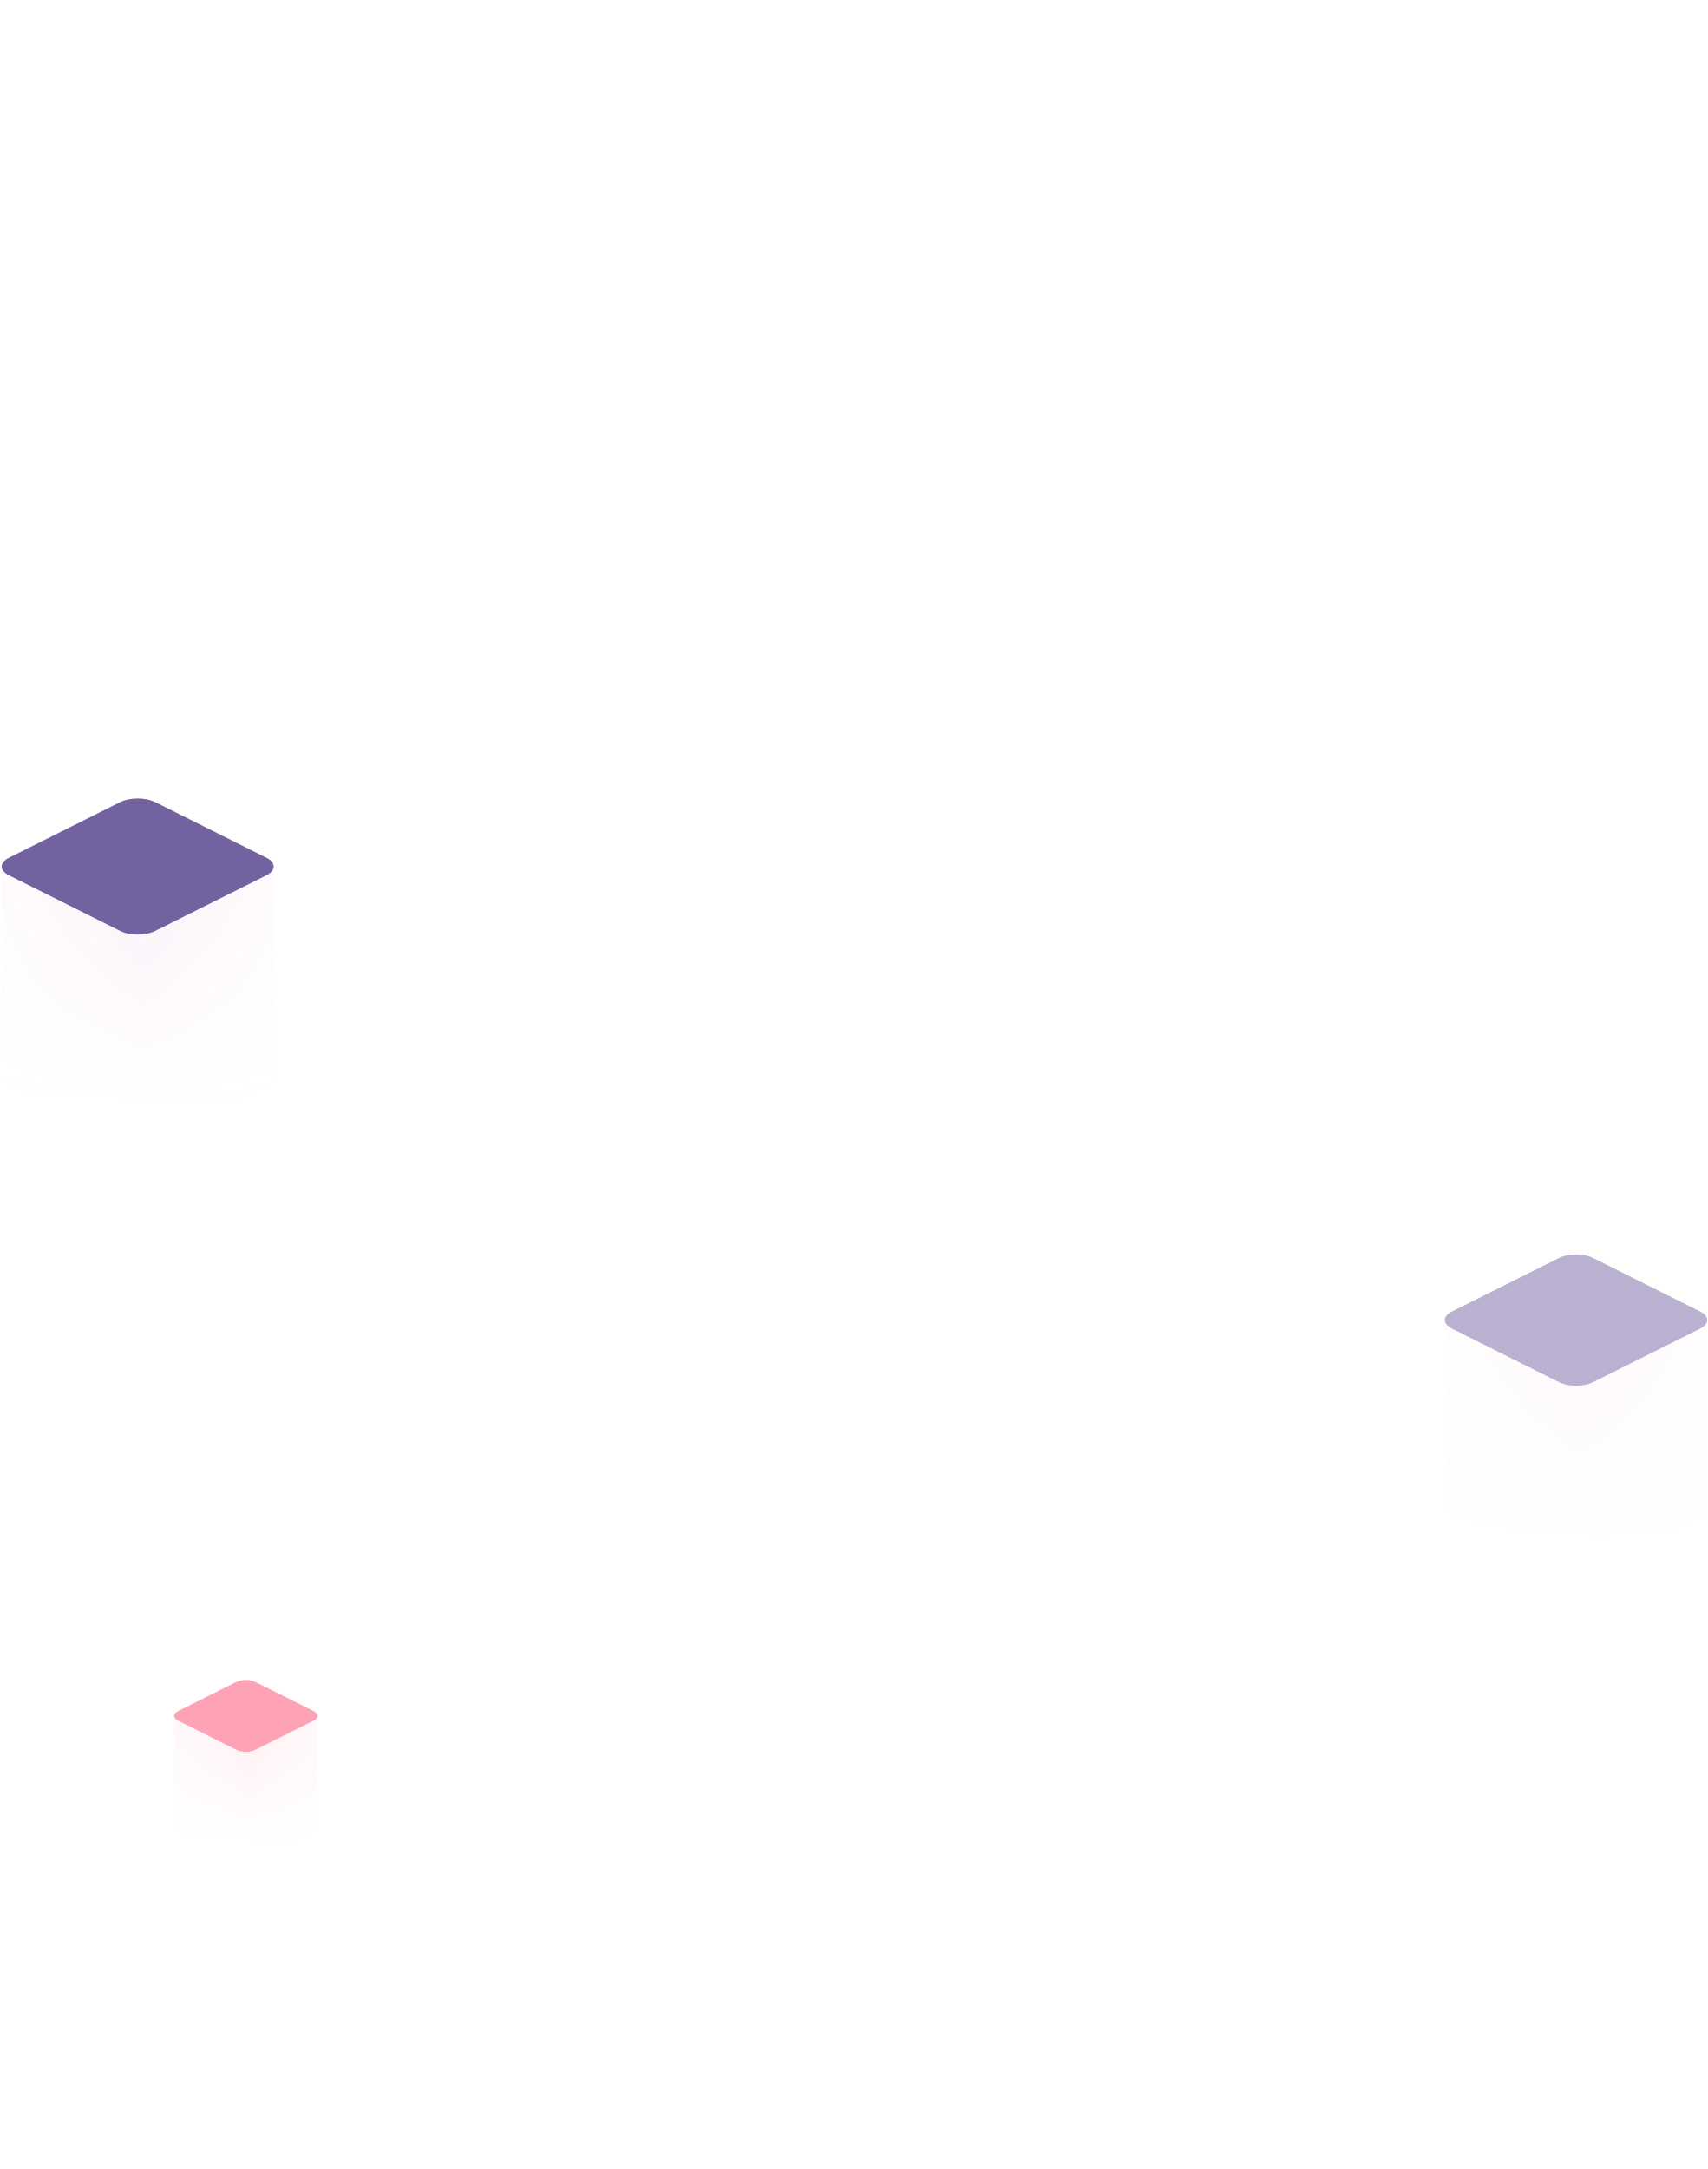
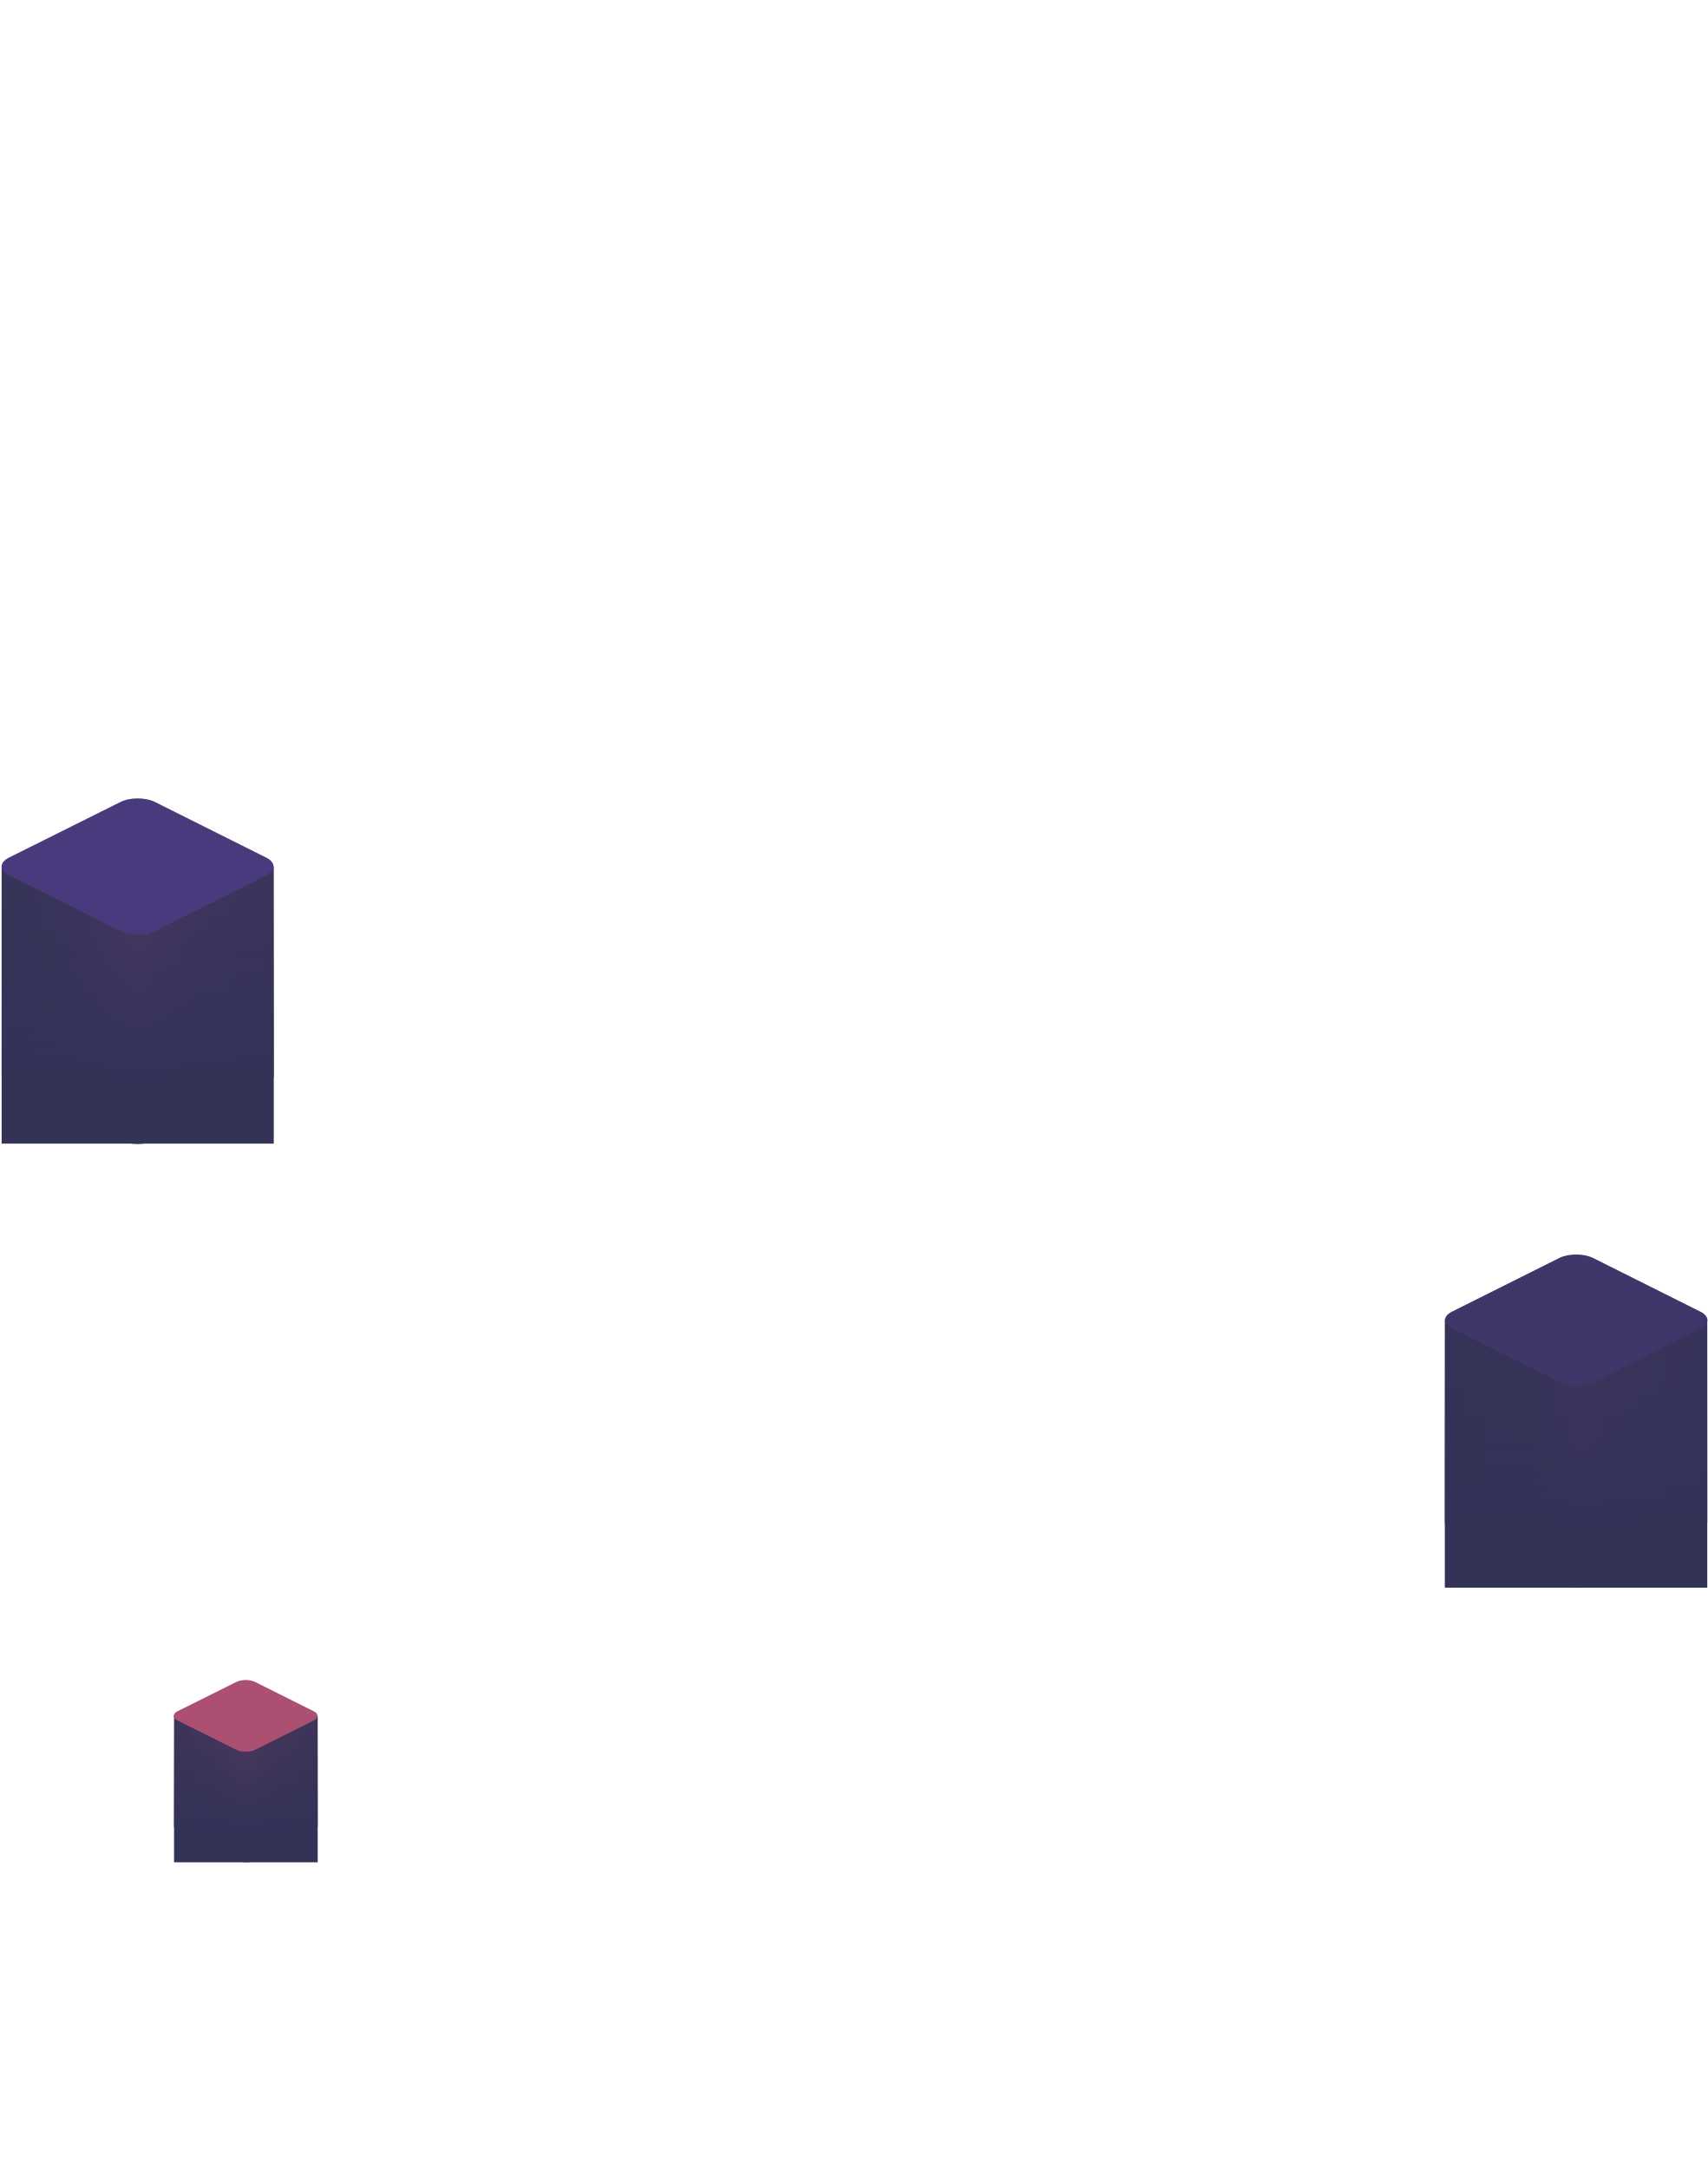
- <svg xmlns="http://www.w3.org/2000/svg" width="618" height="785" fill="none">
-   <g opacity=".8">
-     <g opacity=".5">
-       <mask id="a" maskUnits="userSpaceOnUse" x="0" y="313" width="100" height="102">
-         <path d="M99.07 389.371v-75.756H.61v75.756c0 1.138.868 2.306 2.636 3.175l40.26 20.13c3.504 1.767 9.195 1.767 12.7 0l40.26-20.13c1.737-.869 2.606-2.007 2.606-3.175z" fill="url(#paint0_linear)" />
-       </mask>
-       <g mask="url(#a)">
-         <path d="M99.07 389.371v-75.756H.61v75.756c0 1.138.868 2.306 2.636 3.175l40.26 20.13c3.504 1.767 9.195 1.767 12.7 0l40.26-20.13c1.737-.869 2.606-2.007 2.606-3.175z" fill="url(#paint1_linear)" />
-       </g>
-     </g>
-     <path d="M43.485 290.315c3.51-1.755 9.2-1.755 12.71 0l40.244 20.122c3.51 1.755 3.51 4.6 0 6.355l-40.245 20.122c-3.51 1.755-9.2 1.755-12.709 0L3.241 316.792c-3.51-1.755-3.51-4.6 0-6.355l40.244-20.122z" fill="#4F3B87" />
-   </g>
-   <g opacity=".6">
-     <g opacity=".5">
-       <mask id="b" maskUnits="userSpaceOnUse" x="63" y="620" width="52" height="54">
-         <path d="M114.987 660.995v-39.998H63v39.998c0 .601.459 1.218 1.392 1.677L85.649 673.3c1.85.933 4.855.933 6.706 0l21.256-10.628c.917-.459 1.376-1.06 1.376-1.677z" fill="url(#paint2_linear)" />
-       </mask>
-       <g mask="url(#b)">
-         <path d="M114.987 660.995v-39.998H63v39.998c0 .601.459 1.218 1.392 1.677L85.649 673.3c1.85.933 4.855.933 6.706 0l21.256-10.628c.917-.459 1.376-1.06 1.376-1.677z" fill="url(#paint3_linear)" />
-       </g>
-     </g>
-     <path d="M85.638 608.695c1.853-.927 4.858-.927 6.71 0l21.249 10.624c1.853.927 1.853 2.429 0 3.355l-21.248 10.625c-1.853.926-4.858.926-6.71 0l-21.25-10.625c-1.852-.926-1.852-2.428 0-3.355l21.25-10.624z" fill="#FE6486" />
-   </g>
-   <g opacity=".4">
-     <g opacity=".6">
-       <mask id="c" maskUnits="userSpaceOnUse" x="523" y="477" width="95" height="98">
-         <path d="M618 550.842V477.75h-95v73.092c0 1.099.838 2.226 2.544 3.064l38.843 19.422c3.382 1.705 8.873 1.705 12.255 0l38.844-19.422c1.676-.838 2.514-1.937 2.514-3.064z" fill="url(#paint4_linear)" />
-       </mask>
-       <g mask="url(#c)">
-         <path d="M618 550.842V477.75h-95v73.092c0 1.099.838 2.226 2.544 3.064l38.843 19.422c3.382 1.705 8.873 1.705 12.255 0l38.844-19.422c1.676-.838 2.514-1.937 2.514-3.064z" fill="url(#paint5_linear)" />
-       </g>
-     </g>
-     <path d="M564.369 455.27c3.386-1.693 8.876-1.693 12.262 0l38.829 19.414c3.386 1.693 3.386 4.438 0 6.131l-38.829 19.415c-3.386 1.693-8.876 1.693-12.262 0l-38.829-19.415c-3.387-1.693-3.387-4.438 0-6.131l38.829-19.414z" fill="#4F3B87" />
-   </g>
-   <defs>
-     <linearGradient id="paint0_linear" x1="-12.427" y1="297.752" x2="-15.59" y2="396.874" gradientUnits="userSpaceOnUse">
-       <stop stop-color="#D857BC" />
-       <stop offset="1" stop-color="#D857BC" stop-opacity="0" />
-     </linearGradient>
-     <linearGradient id="paint1_linear" x1="99.071" y1="300.172" x2="1.918" y2="298.641" gradientUnits="userSpaceOnUse">
-       <stop stop-color="#D857BC" stop-opacity=".15" />
-       <stop offset=".365" stop-color="#D857BC" stop-opacity=".4" />
-       <stop offset=".479" stop-color="#D857BC" stop-opacity=".5" />
-       <stop offset=".599" stop-color="#D857BC" stop-opacity=".4" />
-       <stop offset="1" stop-color="#D857BC" stop-opacity=".15" />
-     </linearGradient>
-     <linearGradient id="paint2_linear" x1="56.117" y1="612.621" x2="54.447" y2="664.956" gradientUnits="userSpaceOnUse">
-       <stop stop-color="#D857BC" />
-       <stop offset="1" stop-color="#D857BC" stop-opacity="0" />
-     </linearGradient>
-     <linearGradient id="paint3_linear" x1="114.987" y1="613.899" x2="63.691" y2="613.09" gradientUnits="userSpaceOnUse">
-       <stop stop-color="#FE6486" stop-opacity=".4" />
-       <stop offset=".365" stop-color="#FE6486" stop-opacity=".7" />
-       <stop offset=".479" stop-color="#FE6486" />
-       <stop offset=".599" stop-color="#FE6486" stop-opacity=".7" />
-       <stop offset="1" stop-color="#FE6486" stop-opacity=".4" />
-     </linearGradient>
-     <linearGradient id="paint4_linear" x1="510.423" y1="462.446" x2="507.371" y2="558.081" gradientUnits="userSpaceOnUse">
-       <stop stop-color="#D857BC" />
-       <stop offset="1" stop-color="#D857BC" stop-opacity="0" />
-     </linearGradient>
-     <linearGradient id="paint5_linear" x1="618" y1="464.78" x2="524.263" y2="463.302" gradientUnits="userSpaceOnUse">
-       <stop stop-color="#D857BC" stop-opacity=".15" />
-       <stop offset=".365" stop-color="#D857BC" stop-opacity=".4" />
-       <stop offset=".479" stop-color="#D857BC" stop-opacity=".5" />
-       <stop offset=".599" stop-color="#D857BC" stop-opacity=".4" />
-       <stop offset="1" stop-color="#D857BC" stop-opacity=".15" />
-     </linearGradient>
-   </defs>
+ <svg xmlns="http://www.w3.org/2000/svg" viewBox="0 0 618 785">
+   <linearGradient id="a" gradientUnits="userSpaceOnUse" x1="97.682" y1="422.192" x2="1.669" y2="422.192" gradientTransform="matrix(1 0 0 -1 0 786)">
+     <stop offset="0" stop-color="#3b345b" />
+     <stop offset=".278" stop-color="#3f355e" />
+     <stop offset=".5" stop-color="#483763" />
+     <stop offset=".521" stop-color="#473762" />
+     <stop offset=".764" stop-color="#3a345b" />
+     <stop offset="1" stop-color="#363358" />
+   </linearGradient>
+   <path d="M99.1 389.4v-75.8H.6v75.8c0 1.1.9 2.3 2.6 3.2l40.3 20.1c3.5 1.8 9.2 1.8 12.7 0l40.3-20.1c1.7-.9 2.6-2.1 2.6-3.2z" fill="url(#a)" />
+   <linearGradient id="b" gradientUnits="userSpaceOnUse" x1="49.841" y1="470.549" x2="49.841" y2="373.518" gradientTransform="matrix(1 0 0 -1 0 786)">
+     <stop offset="0" stop-color="#333257" stop-opacity="0" />
+     <stop offset=".75" stop-color="#333257" />
+     <stop offset="1" stop-color="#333257" />
+   </linearGradient>
+   <path fill="url(#b)" d="M.6 313.6h98.5v100.3H.6z" />
+   <path d="M43.5 290.3c3.5-1.8 9.2-1.8 12.7 0l40.2 20.1c3.5 1.8 3.5 4.6 0 6.4l-40.2 20.1c-3.5 1.8-9.2 1.8-12.7 0L3.2 316.8c-3.5-1.8-3.5-4.6 0-6.4l40.3-20.1z" fill="#49397d" />
+   <linearGradient id="c" gradientUnits="userSpaceOnUse" x1="114.253" y1="138.502" x2="63.559" y2="138.502" gradientTransform="matrix(1 0 0 -1 0 786)">
+     <stop offset="0" stop-color="#3e3459" />
+     <stop offset=".242" stop-color="#42355a" />
+     <stop offset=".493" stop-color="#4f385d" />
+     <stop offset=".5" stop-color="#4f385d" />
+     <stop offset=".506" stop-color="#4f385d" />
+     <stop offset=".757" stop-color="#42355a" />
+     <stop offset="1" stop-color="#3e3459" />
+   </linearGradient>
+   <path d="M115 661v-40H63v40c0 .6.5 1.2 1.4 1.7l21.3 10.6c1.8.9 4.9.9 6.7 0l21.3-10.6c.8-.5 1.3-1.1 1.3-1.7z" fill="url(#c)" />
+   <linearGradient id="d" gradientUnits="userSpaceOnUse" x1="88.993" y1="164.033" x2="88.993" y2="112.764" gradientTransform="matrix(1 0 0 -1 0 786)">
+     <stop offset="0" stop-color="#333257" stop-opacity="0" />
+     <stop offset=".75" stop-color="#333257" />
+     <stop offset="1" stop-color="#333257" />
+   </linearGradient>
+   <path fill="url(#d)" d="M63 621h52v53H63z" />
+   <path d="M85.6 608.7c1.9-.9 4.9-.9 6.7 0l21.2 10.6c1.9.9 1.9 2.4 0 3.4l-21.2 10.6c-1.9.9-4.9.9-6.7 0l-21.3-10.6c-1.9-.9-1.9-2.4 0-3.4l21.3-10.6z" fill="#ac5073" />
+   <linearGradient id="e" gradientUnits="userSpaceOnUse" x1="617.026" y1="259.462" x2="523.289" y2="260.94" gradientTransform="matrix(1 0 0 -1 0 786)">
+     <stop offset="0" stop-color="#37335a" />
+     <stop offset=".319" stop-color="#3b345c" />
+     <stop offset=".5" stop-color="#413560" />
+     <stop offset=".532" stop-color="#3e345d" />
+     <stop offset=".656" stop-color="#373358" />
+     <stop offset="1" stop-color="#353357" />
+   </linearGradient>
+   <path d="M618 550.8v-73.1h-95v73.1c0 1.1.8 2.2 2.5 3.1l38.8 19.4c3.4 1.7 8.9 1.7 12.3 0l38.8-19.4c1.8-.8 2.6-1.9 2.6-3.1z" fill="url(#e)" />
+   <linearGradient id="f" gradientUnits="userSpaceOnUse" x1="570.5" y1="306.995" x2="570.5" y2="212.796" gradientTransform="matrix(1 0 0 -1 0 786)">
+     <stop offset="0" stop-color="#333257" stop-opacity="0" />
+     <stop offset=".75" stop-color="#333257" />
+     <stop offset="1" stop-color="#333257" />
+   </linearGradient>
+   <path fill="url(#f)" d="M523 477.2h95v97.4h-95z" />
+   <path d="M564.4 455.3c3.4-1.7 8.9-1.7 12.3 0l38.8 19.4c3.4 1.7 3.4 4.4 0 6.1l-38.8 19.4c-3.4 1.7-8.9 1.7-12.3 0l-38.8-19.4c-3.4-1.7-3.4-4.4 0-6.1l38.8-19.4z" fill="#3f366a" />
</svg>
